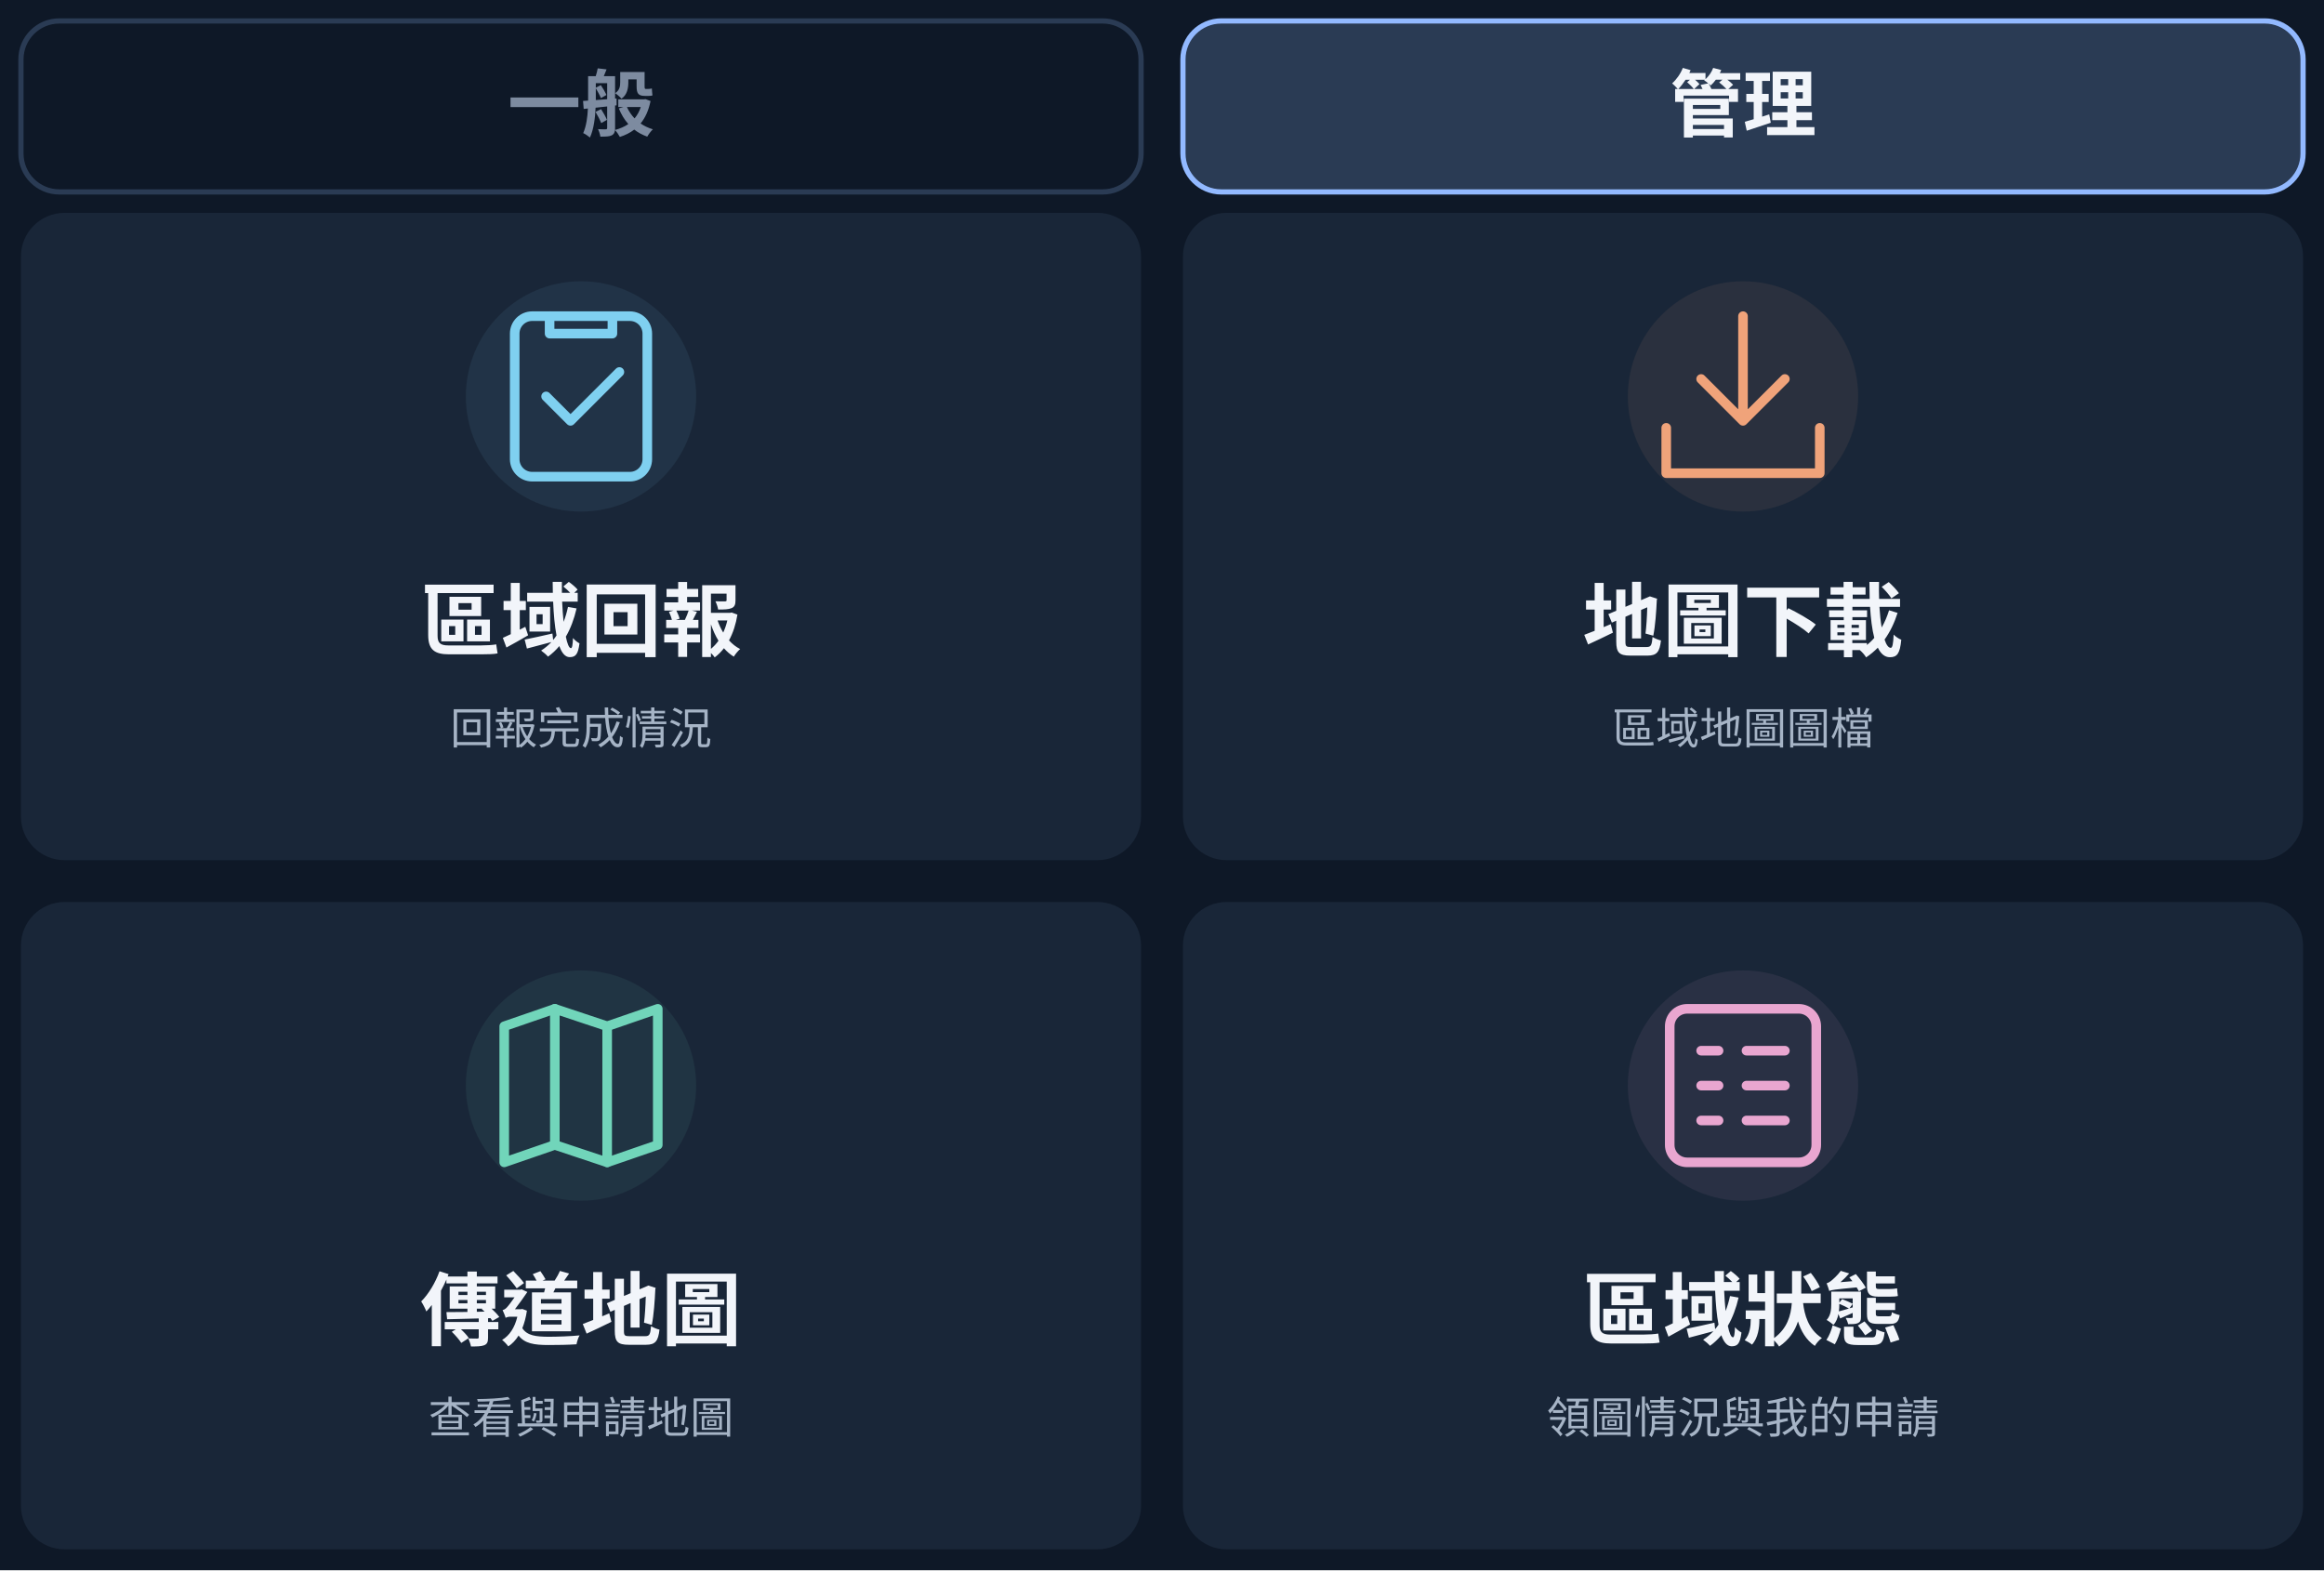
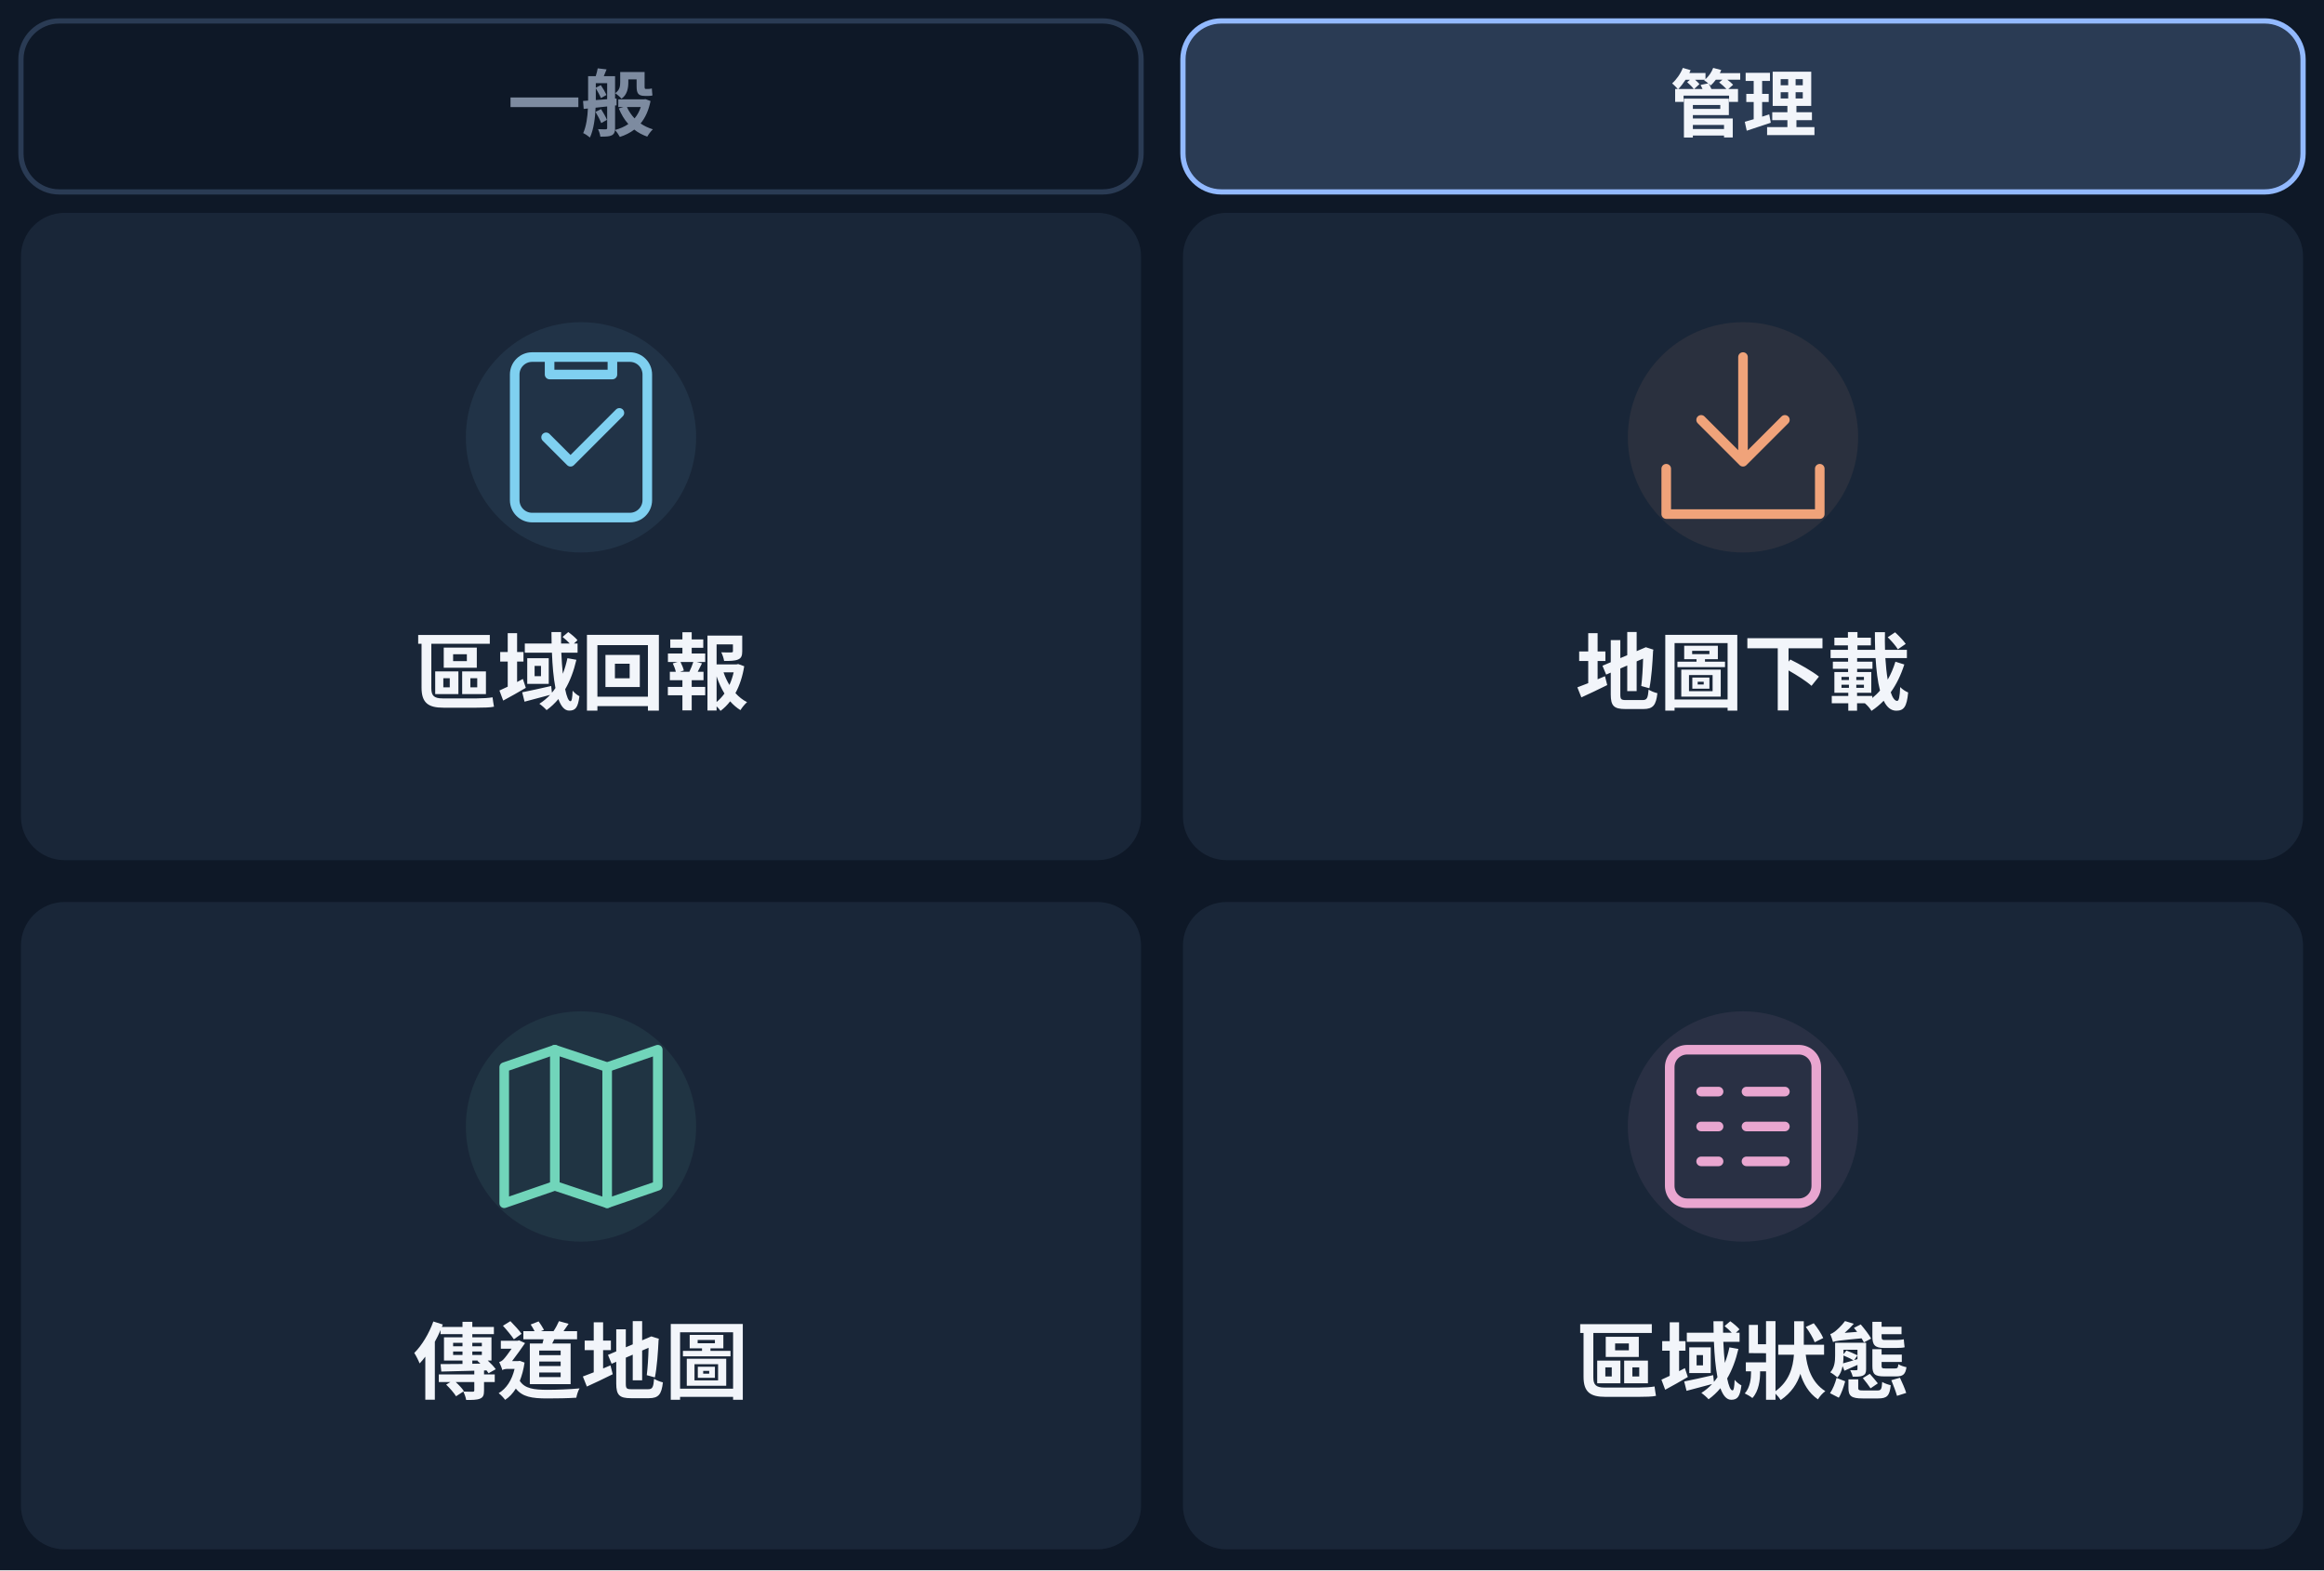
<svg xmlns="http://www.w3.org/2000/svg" width="1332" height="900" viewBox="0 0 1332 900">
  <rect width="1332" height="900" fill="#0e1827" />
  <g transform="translate(0 0)">
    <rect x="12" y="12" width="642" height="98" rx="22" fill="#0e1827" stroke="#2a3b54" stroke-width="3" />
    <text x="333" y="75" text-anchor="middle" fill="#7d8ba0" font-family="Microsoft JhengHei, Noto Sans CJK TC, sans-serif" font-weight="700" font-size="42">一般</text>
  </g>
  <g transform="translate(666 0)">
    <rect x="12" y="12" width="642" height="98" rx="22" fill="#2a3b54" stroke="#92b9ff" stroke-width="3" />
    <text x="333" y="75" text-anchor="middle" fill="#f2f5fa" font-family="Microsoft JhengHei, Noto Sans CJK TC, sans-serif" font-weight="700" font-size="42">管理</text>
  </g>
  <g transform="translate(0 110)">
    <rect x="12" y="12" width="642" height="371" rx="25" fill="#192638" />
-     <circle cx="333" cy="117.211" r="66" fill="#7fd0f0" opacity=".08" />
-     <g transform="translate(333 117.2107)" fill="none" stroke="#7fd0f0" stroke-width="5.5" stroke-linejoin="round" stroke-linecap="round">
+     <circle cx="333" cy="140.653" r="66" fill="#7fd0f0" opacity=".08" />
+     <g transform="translate(333 140.6528)" fill="none" stroke="#7fd0f0" stroke-width="5.5" stroke-linejoin="round" stroke-linecap="round">
      <rect x="-38" y="-46" width="76" height="92" rx="10" />
      <path d="M-18-46V-36H18V-46M-20 0-6 14 22-14" />
    </g>
-     <text x="333" y="262.552" text-anchor="middle" fill="#f2f5fa" font-family="Microsoft JhengHei, Noto Sans CJK TC, sans-serif" font-weight="700" font-size="46">區域回報</text>
-     <text x="333" y="316.469" text-anchor="middle" fill="#a6b4c6" font-family="Microsoft JhengHei, Noto Sans CJK TC, sans-serif" font-size="25">回報完成情況</text>
+     <text x="333" y="293.027" text-anchor="middle" fill="#f2f5fa" font-family="Microsoft JhengHei, Noto Sans CJK TC, sans-serif" font-weight="700" font-size="48">區域回報</text>
  </g>
  <g transform="translate(666 110)">
    <rect x="12" y="12" width="642" height="371" rx="25" fill="#192638" />
-     <circle cx="333" cy="117.211" r="66" fill="#f0a37a" opacity=".08" />
-     <g transform="translate(333 117.2107)" fill="none" stroke="#f0a37a" stroke-width="5.5" stroke-linejoin="round" stroke-linecap="round">
+     <circle cx="333" cy="140.653" r="66" fill="#f0a37a" opacity=".08" />
+     <g transform="translate(333 140.6528)" fill="none" stroke="#f0a37a" stroke-width="5.5" stroke-linejoin="round" stroke-linecap="round">
      <path d="M0-46V14M-24-10 0 14 24-10" />
      <path d="M-44 18V44H44V18" />
    </g>
-     <text x="333" y="262.552" text-anchor="middle" fill="#f2f5fa" font-family="Microsoft JhengHei, Noto Sans CJK TC, sans-serif" font-weight="700" font-size="46">地圖下載</text>
-     <text x="333" y="316.469" text-anchor="middle" fill="#a6b4c6" font-family="Microsoft JhengHei, Noto Sans CJK TC, sans-serif" font-size="25">區域地圖圖檔</text>
+     <text x="333" y="293.027" text-anchor="middle" fill="#f2f5fa" font-family="Microsoft JhengHei, Noto Sans CJK TC, sans-serif" font-weight="700" font-size="48">地圖下載</text>
  </g>
  <g transform="translate(0 505)">
    <rect x="12" y="12" width="642" height="371" rx="25" fill="#192638" />
-     <circle cx="333" cy="117.211" r="66" fill="#71d5ba" opacity=".08" />
-     <g transform="translate(333 117.2107)" fill="none" stroke="#71d5ba" stroke-width="5.5" stroke-linejoin="round" stroke-linecap="round">
+     <circle cx="333" cy="140.653" r="66" fill="#71d5ba" opacity=".08" />
+     <g transform="translate(333 140.6528)" fill="none" stroke="#71d5ba" stroke-width="5.5" stroke-linejoin="round" stroke-linecap="round">
      <path d="M-44-34-15-44 15-34 44-44V34L15 44-15 34-44 44Z" />
      <path d="M-15-44V34M15-34V44" />
    </g>
-     <text x="333" y="262.552" text-anchor="middle" fill="#f2f5fa" font-family="Microsoft JhengHei, Noto Sans CJK TC, sans-serif" font-weight="700" font-size="46">傳道地圖</text>
-     <text x="333" y="316.469" text-anchor="middle" fill="#a6b4c6" font-family="Microsoft JhengHei, Noto Sans CJK TC, sans-serif" font-size="25">查看與申請地圖</text>
+     <text x="333" y="293.027" text-anchor="middle" fill="#f2f5fa" font-family="Microsoft JhengHei, Noto Sans CJK TC, sans-serif" font-weight="700" font-size="48">傳道地圖</text>
  </g>
  <g transform="translate(666 505)">
    <rect x="12" y="12" width="642" height="371" rx="25" fill="#192638" />
-     <circle cx="333" cy="117.211" r="66" fill="#e9a6d0" opacity=".08" />
-     <g transform="translate(333 117.2107)" fill="none" stroke="#e9a6d0" stroke-width="5.5" stroke-linejoin="round" stroke-linecap="round">
+     <circle cx="333" cy="140.653" r="66" fill="#e9a6d0" opacity=".08" />
+     <g transform="translate(333 140.6528)" fill="none" stroke="#e9a6d0" stroke-width="5.5" stroke-linejoin="round" stroke-linecap="round">
      <rect x="-42" y="-44" width="84" height="88" rx="10" />
      <path d="M-24-20H-14M2-20H24M-24 0H-14M2 0H24M-24 20H-14M2 20H24" />
    </g>
-     <text x="333" y="262.552" text-anchor="middle" fill="#f2f5fa" font-family="Microsoft JhengHei, Noto Sans CJK TC, sans-serif" font-weight="700" font-size="46">區域狀態</text>
-     <text x="333" y="316.469" text-anchor="middle" fill="#a6b4c6" font-family="Microsoft JhengHei, Noto Sans CJK TC, sans-serif" font-size="25">領圖情況與我的申請</text>
+     <text x="333" y="293.027" text-anchor="middle" fill="#f2f5fa" font-family="Microsoft JhengHei, Noto Sans CJK TC, sans-serif" font-weight="700" font-size="48">區域狀態</text>
  </g>
</svg>
